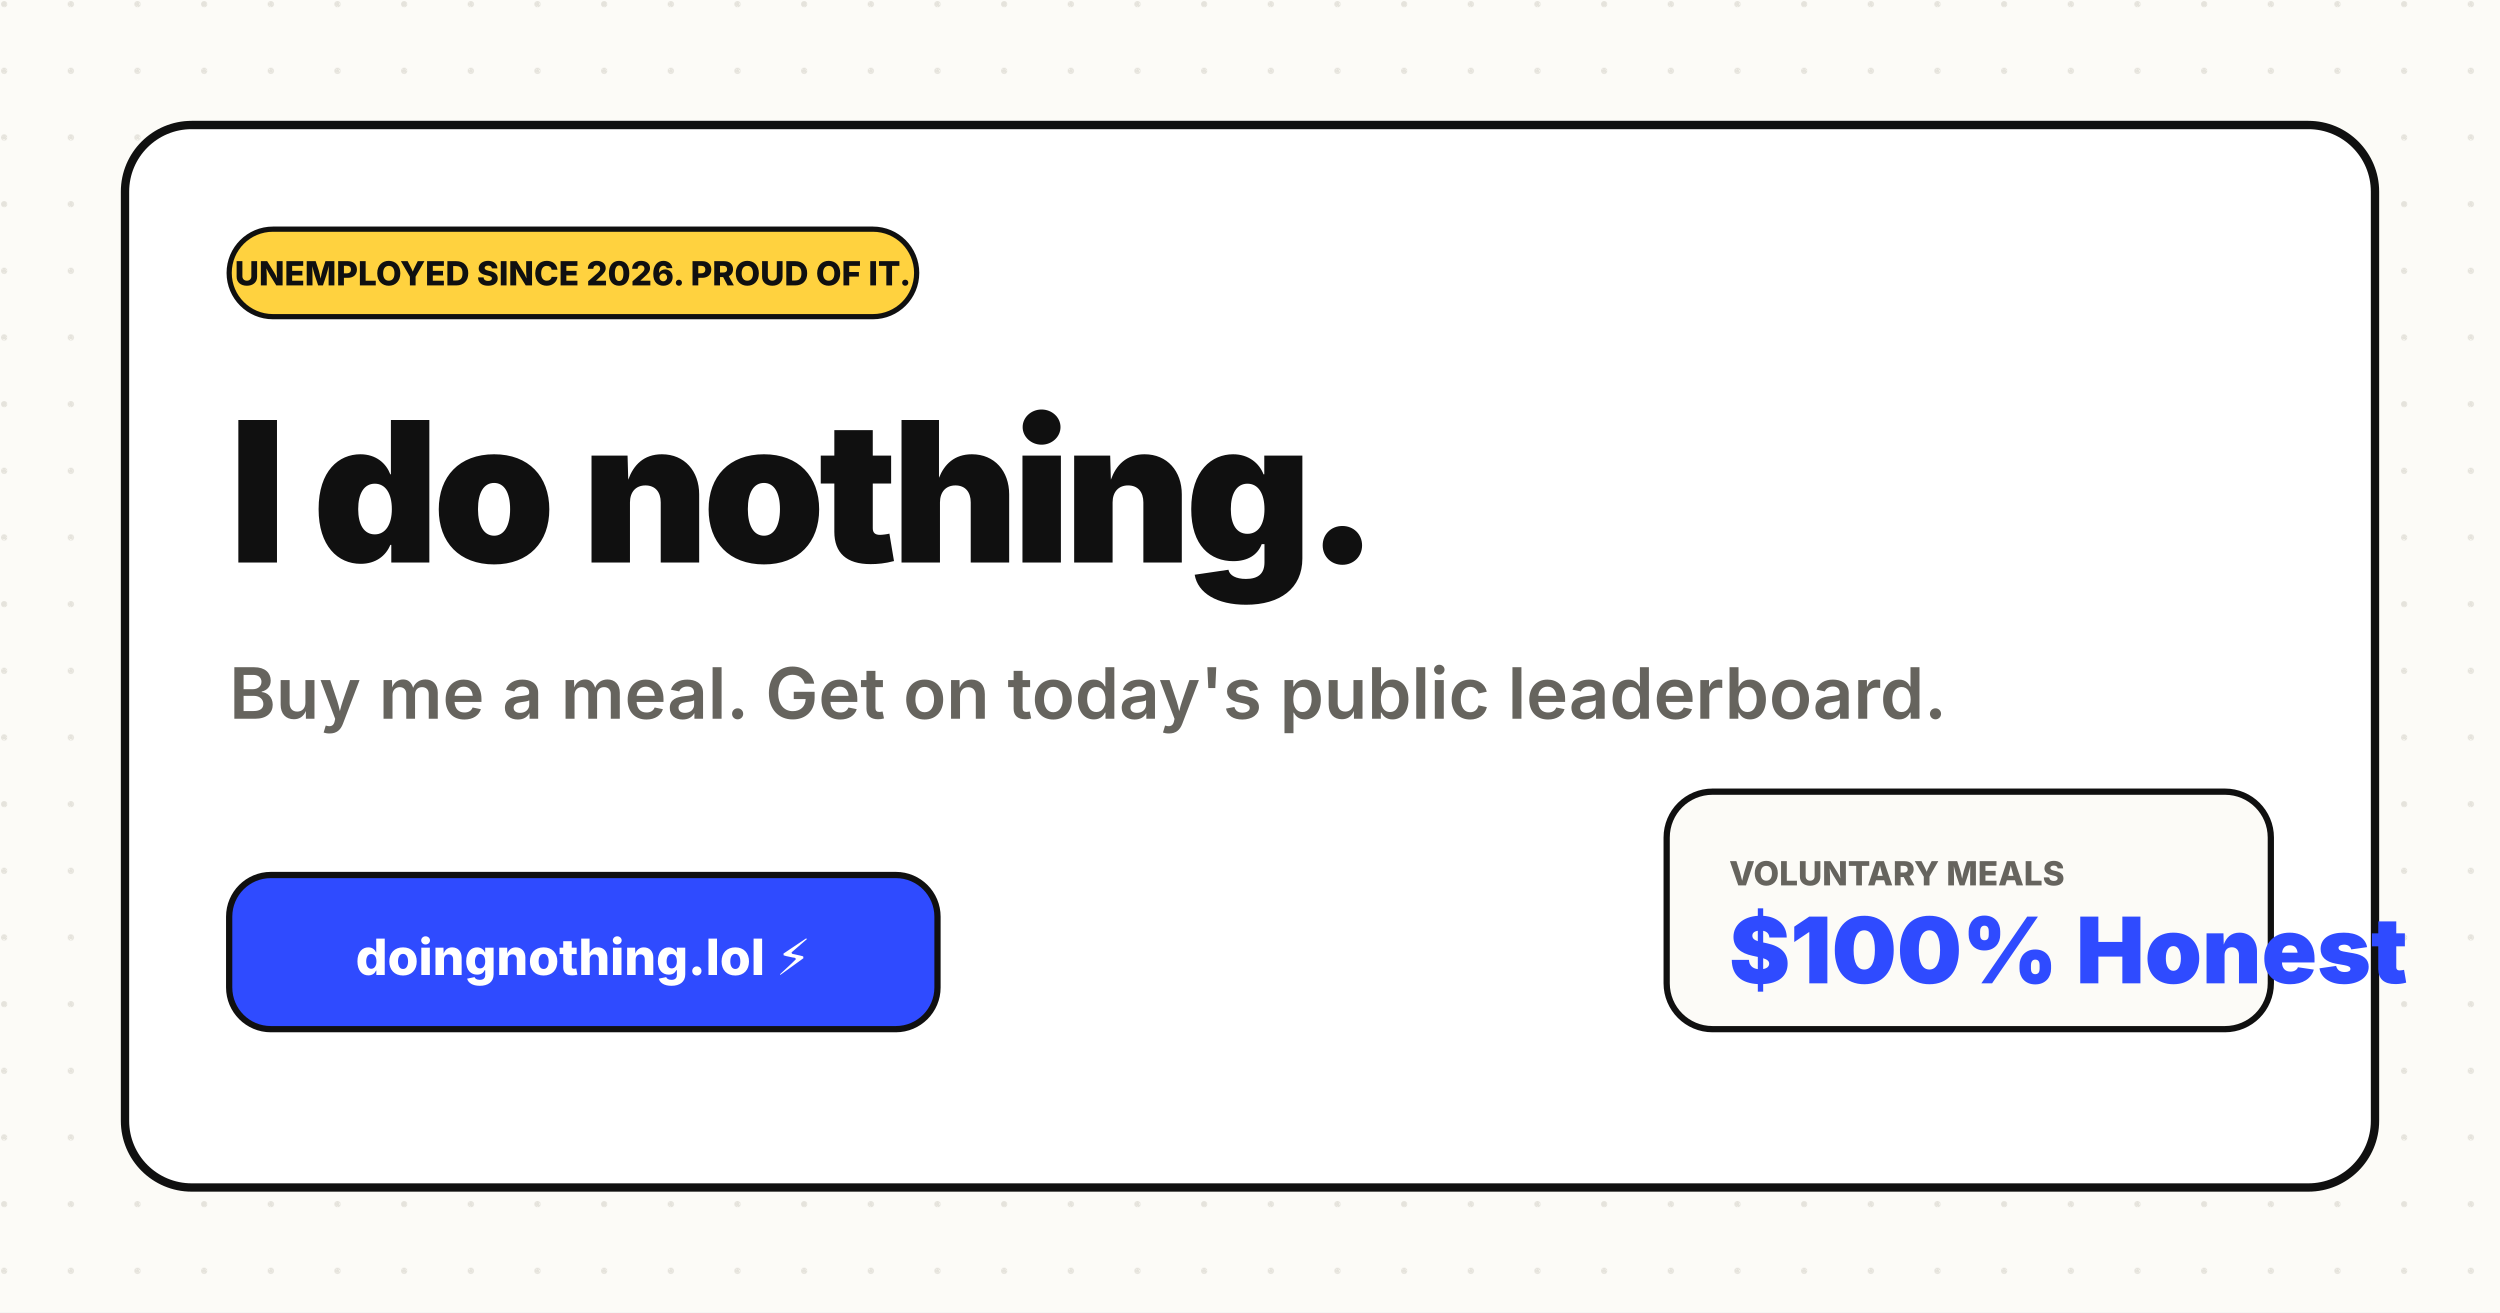
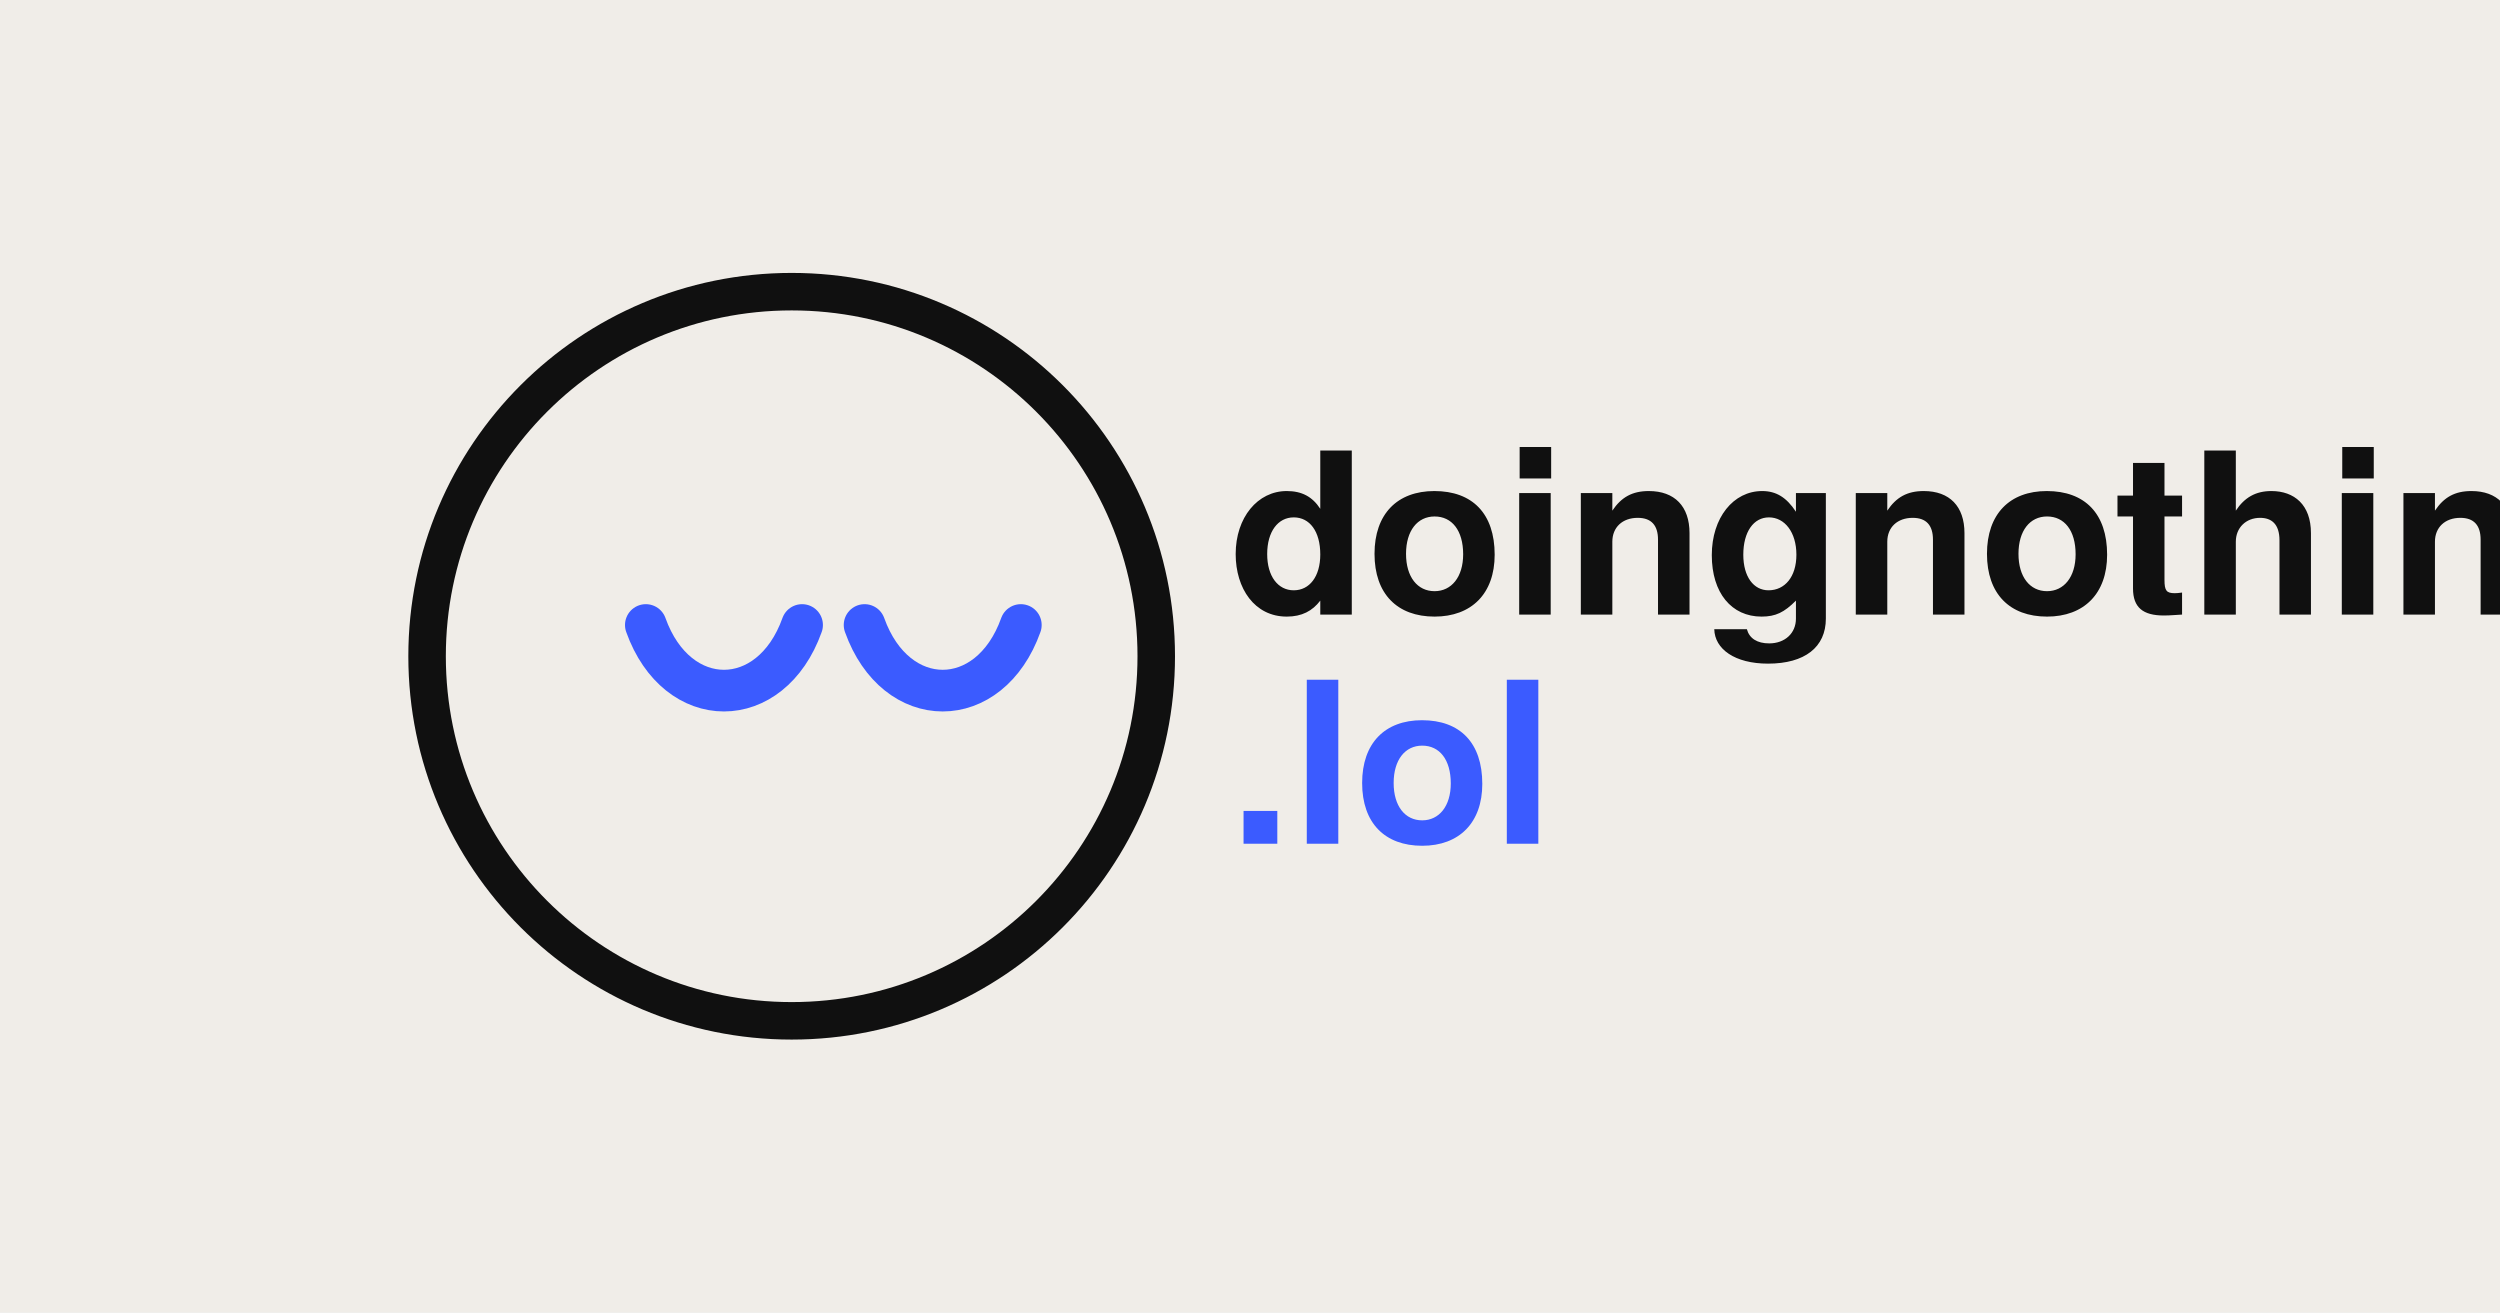
<svg xmlns="http://www.w3.org/2000/svg" viewBox="0 0 1200 630" width="1200" height="630">
-   <rect width="1200" height="630" fill="#FCFBF7" />
-   <pattern id="dotGrid" width="32" height="32" patternUnits="userSpaceOnUse">
-     <circle cx="2" cy="2" r="1.5" fill="#E5E3DC" />
-   </pattern>
-   <rect width="1200" height="630" fill="url(#dotGrid)" />
-   <rect x="60" y="60" width="1080" height="510" rx="32" fill="#FFFFFF" stroke="#101010" stroke-width="4" />
-   <rect x="110" y="110" width="330" height="42" rx="21" fill="#FFD23F" stroke="#101010" stroke-width="2.5" />
-   <text x="275" y="137" font-family="system-ui, -apple-system, sans-serif" font-weight="800" font-size="16" fill="#101010" text-anchor="middle">UNEMPLOYED SINCE 2026. PROUD OF IT.</text>
-   <text x="110" y="270" font-family="system-ui, -apple-system, sans-serif" font-weight="900" font-size="94" fill="#101010" letter-spacing="-3">I do nothing.</text>
-   <text x="110" y="345" font-family="system-ui, -apple-system, sans-serif" font-weight="600" font-size="34" fill="#66645E">Buy me a meal. Get on today's public leaderboard.</text>
-   <rect x="110" y="420" width="340" height="74" rx="20" fill="#2F4BFF" stroke="#101010" stroke-width="3" />
-   <text x="280" y="468" font-family="system-ui, -apple-system, sans-serif" font-weight="800" font-size="24" fill="#FFFFFF" text-anchor="middle">doingnothing.lol ⚡</text>
-   <rect x="800" y="380" width="290" height="114" rx="22" fill="#FCFBF7" stroke="#101010" stroke-width="3" />
-   <text x="830" y="425" font-family="system-ui, -apple-system, sans-serif" font-weight="800" font-size="16" fill="#66645E">VOLUNTARY MEALS</text>
-   <text x="830" y="472" font-family="system-ui, -apple-system, sans-serif" font-weight="900" font-size="44" fill="#2F4BFF">$100% Honest</text>
+   <rect width="1200" height="630" fill="#f0ede8" />
+   <circle cx="380" cy="315" r="175" fill="#f0ede8" stroke="#101010" stroke-width="18" />
+   <path d="M310 300 C325 342 370 342 385 300" fill="none" stroke="#3B5BFF" stroke-width="20" stroke-linecap="round" />
+   <path d="M415 300 C430 342 475 342 490 300" fill="none" stroke="#3B5BFF" stroke-width="20" stroke-linecap="round" />
+   <text x="590" y="295" font-family="Arial Black, Helvetica Neue, sans-serif" font-weight="900" font-size="108" fill="#101010">doingnothing</text>
+   <text x="590" y="405" font-family="Arial Black, Helvetica Neue, sans-serif" font-weight="900" font-size="108" fill="#3B5BFF">.lol</text>
</svg>
